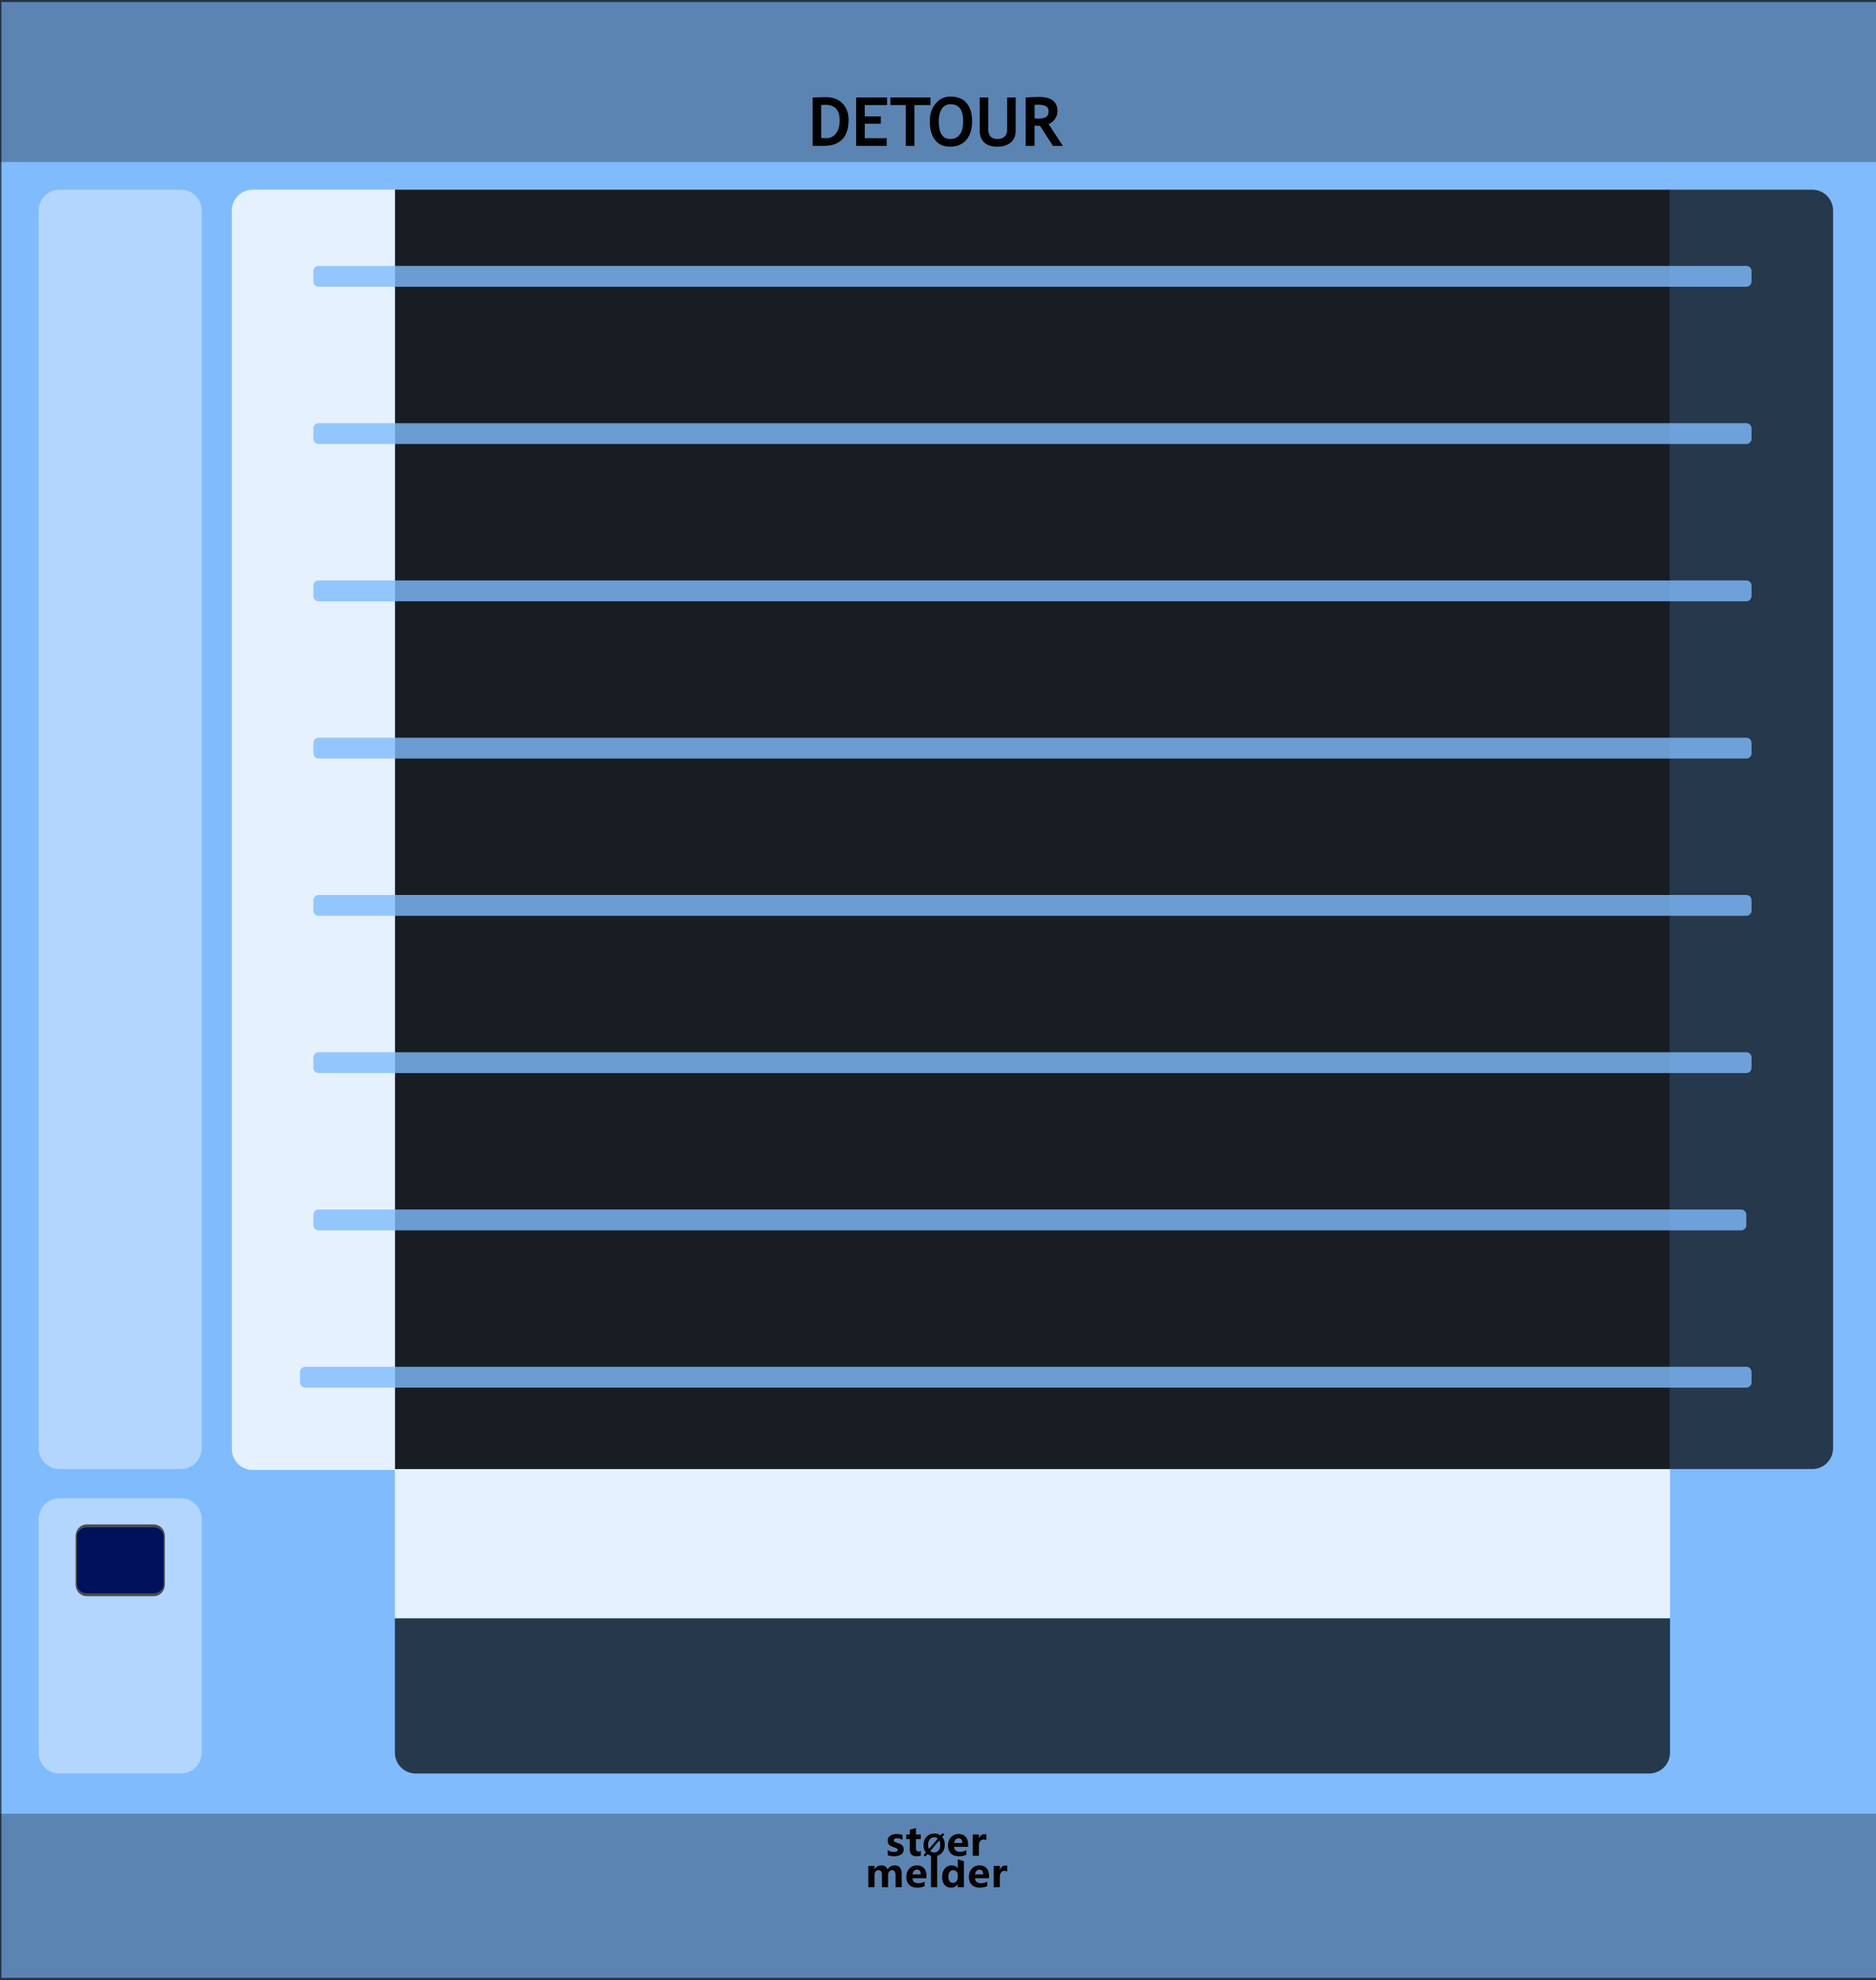
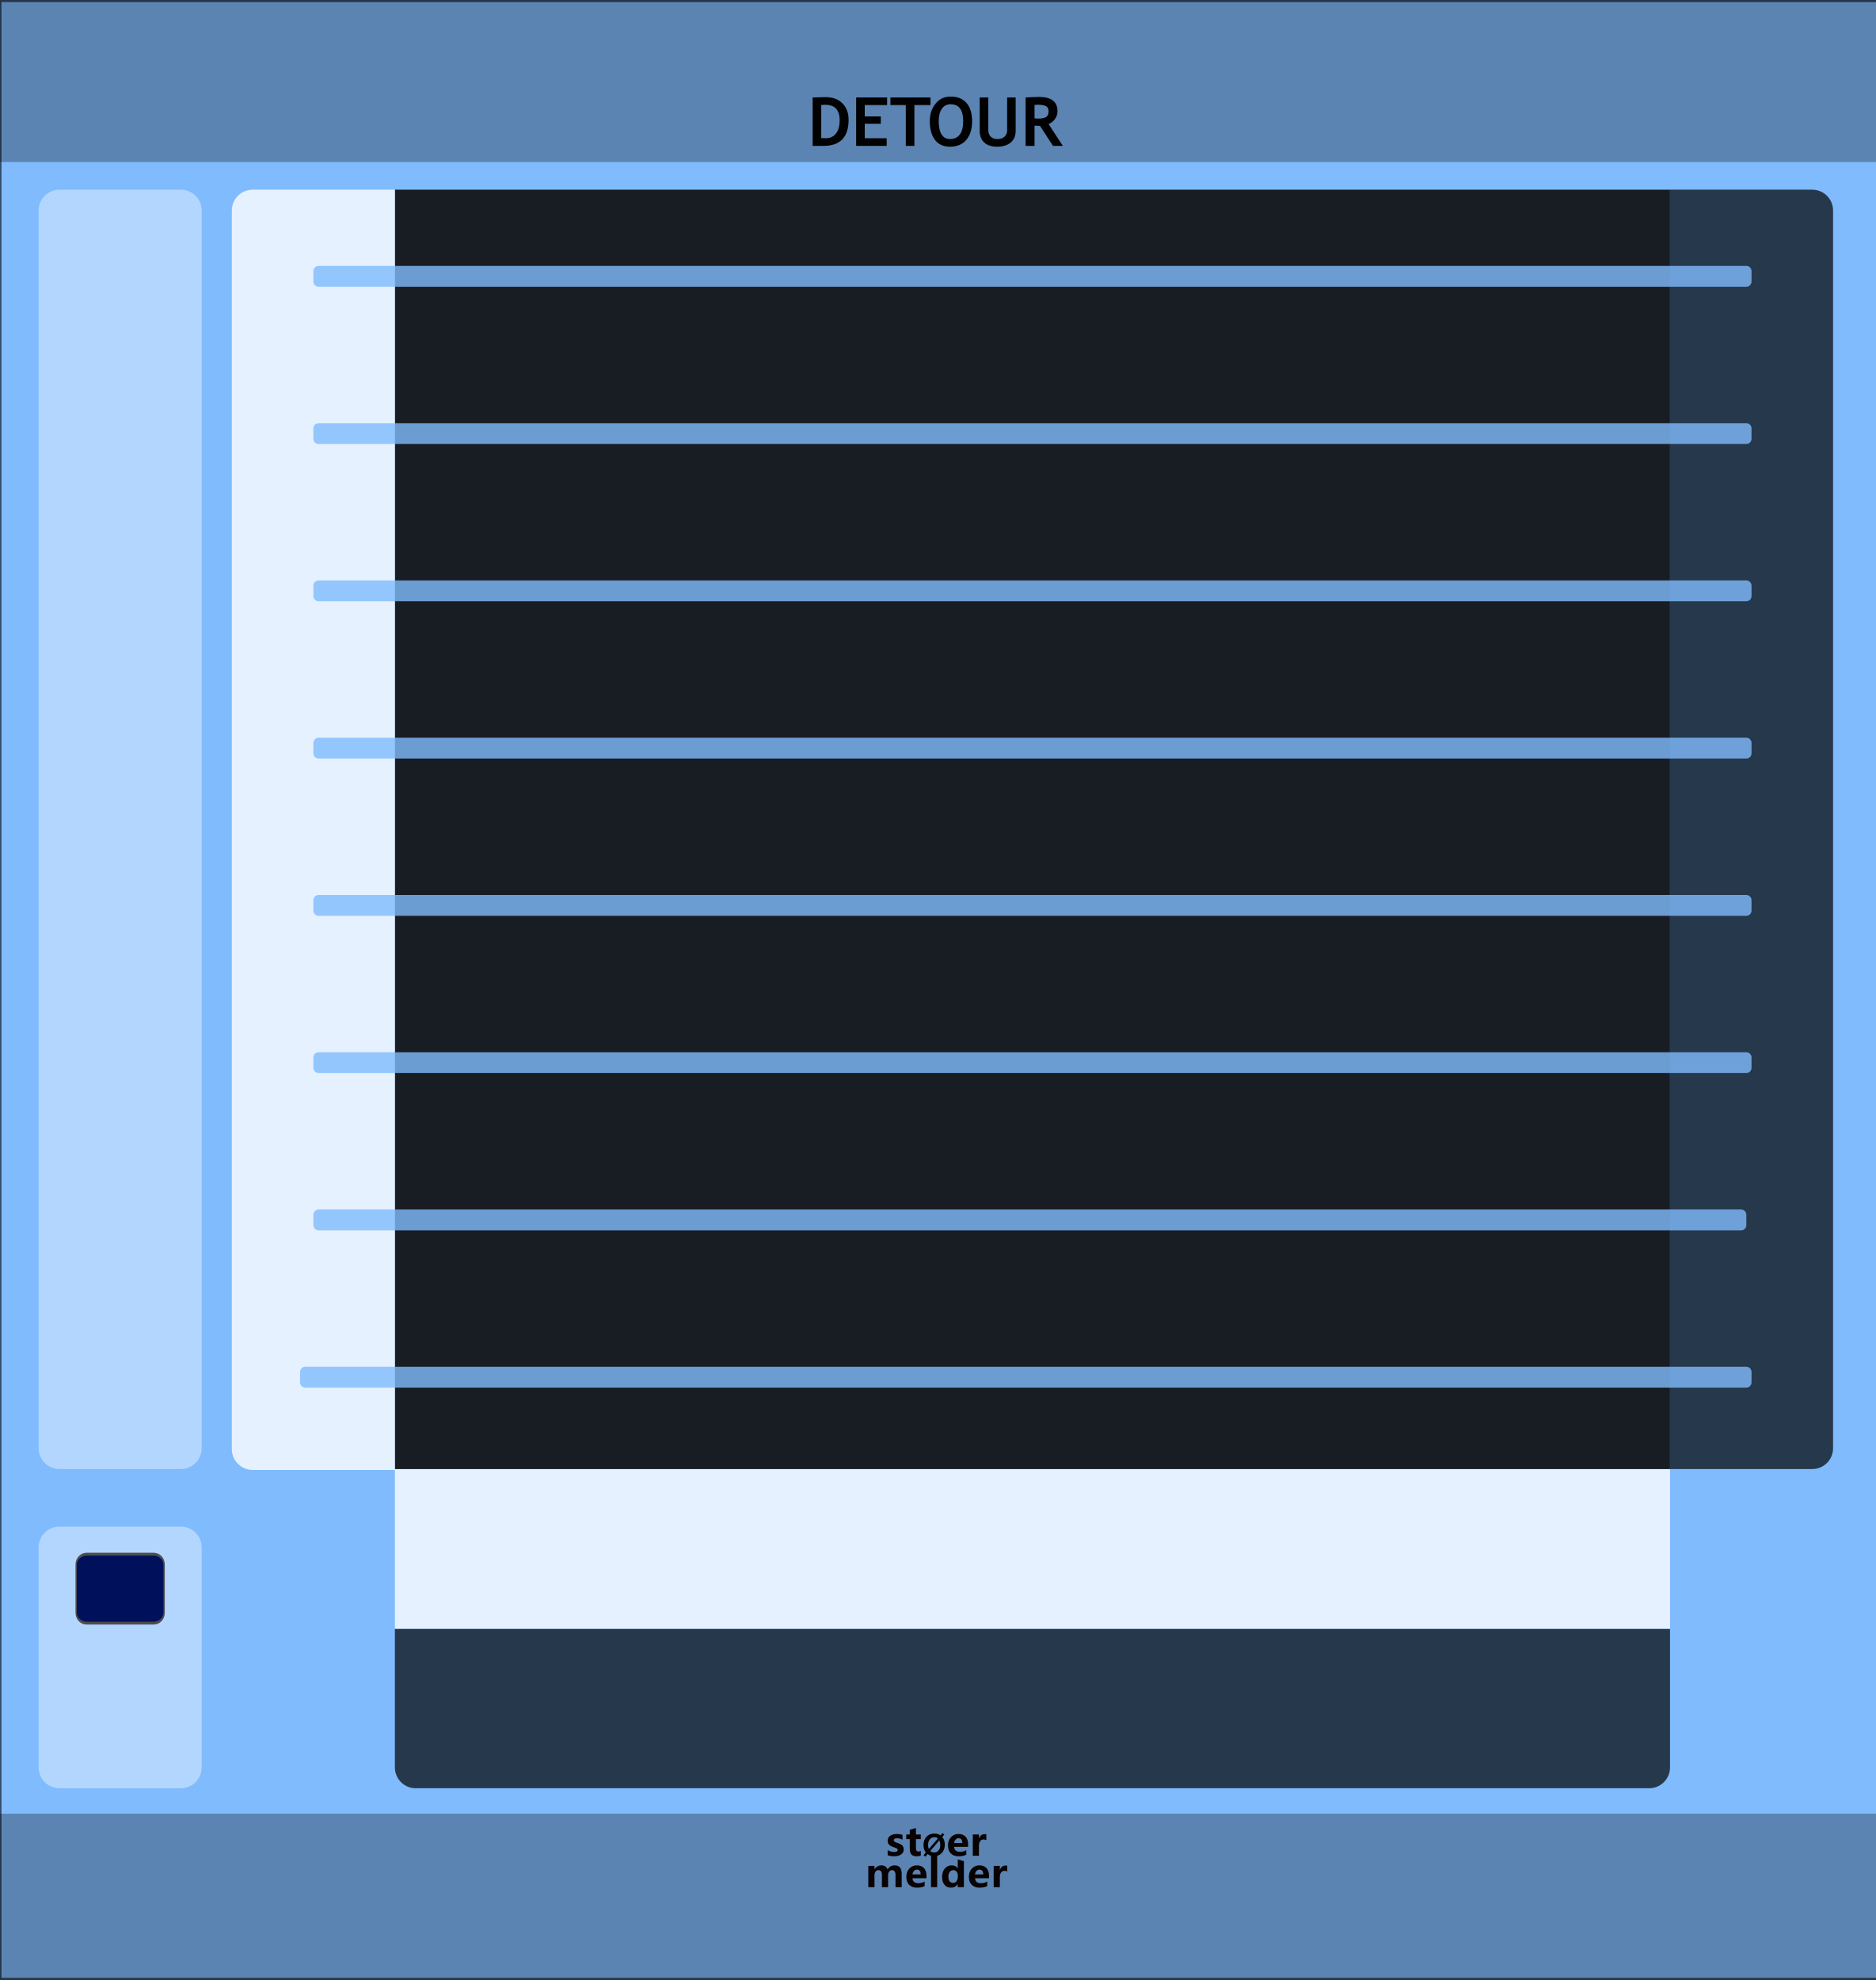
<svg xmlns="http://www.w3.org/2000/svg" width="100%" height="100%" viewBox="0 0 360 380" version="1.1" xml:space="preserve" style="fill-rule:evenodd;clip-rule:evenodd;stroke-linecap:round;stroke-linejoin:round;stroke-miterlimit:1.5;">
  <g id="panel" transform="matrix(0.834722,0,0,1.04324,-691.337,250.623)">
    <g transform="matrix(8.08652,0,0,0.958552,828.225,-240.235)">
      <rect x="0" y="0" width="60" height="380" style="fill:rgb(128,187,254);" />
    </g>
    <g transform="matrix(1.198,0,0,0.958552,1006.9,-213.396)">
      <g transform="matrix(13,0,0,13,5.88745,0)">
        <path d="M0.232,0L0.073,0L0.073,-0.715C0.174,-0.718 0.238,-0.72 0.264,-0.72C0.368,-0.72 0.451,-0.69 0.512,-0.629C0.573,-0.568 0.604,-0.487 0.604,-0.386C0.604,-0.129 0.48,0 0.232,0ZM0.2,-0.604L0.2,-0.116C0.221,-0.114 0.243,-0.113 0.267,-0.113C0.331,-0.113 0.381,-0.136 0.417,-0.183C0.454,-0.229 0.472,-0.294 0.472,-0.378C0.472,-0.531 0.401,-0.607 0.258,-0.607C0.245,-0.607 0.225,-0.606 0.2,-0.604Z" style="fill-rule:nonzero;" />
      </g>
      <g transform="matrix(13,0,0,13,14.241,0)">
        <path d="M0.2,-0.603L0.2,-0.435L0.437,-0.435L0.437,-0.327L0.2,-0.327L0.2,-0.113L0.524,-0.113L0.524,0L0.073,0L0.073,-0.715L0.53,-0.715L0.53,-0.603L0.2,-0.603Z" style="fill-rule:nonzero;" />
      </g>
      <g transform="matrix(13,0,0,13,21.636,0)">
        <path d="M0.364,-0.603L0.364,0L0.237,0L0.237,-0.603L0.01,-0.603L0.01,-0.715L0.602,-0.715L0.602,-0.603L0.364,-0.603Z" style="fill-rule:nonzero;" />
      </g>
      <g transform="matrix(13,0,0,13,28.8152,0)">
        <path d="M0.039,-0.364C0.039,-0.466 0.067,-0.552 0.123,-0.622C0.179,-0.693 0.253,-0.728 0.347,-0.728C0.45,-0.728 0.528,-0.696 0.583,-0.632C0.637,-0.569 0.664,-0.479 0.664,-0.364C0.664,-0.249 0.636,-0.157 0.579,-0.089C0.522,-0.022 0.441,0.012 0.337,0.012C0.241,0.012 0.167,-0.021 0.116,-0.088C0.065,-0.155 0.039,-0.247 0.039,-0.364ZM0.171,-0.364C0.171,-0.28 0.185,-0.215 0.213,-0.169C0.242,-0.124 0.283,-0.101 0.337,-0.101C0.4,-0.101 0.449,-0.123 0.482,-0.168C0.516,-0.213 0.532,-0.278 0.532,-0.364C0.532,-0.531 0.47,-0.615 0.347,-0.615C0.29,-0.615 0.247,-0.593 0.216,-0.547C0.186,-0.502 0.171,-0.441 0.171,-0.364Z" style="fill-rule:nonzero;" />
      </g>
      <g transform="matrix(13,0,0,13,37.9558,0)">
        <path d="M0.073,-0.715L0.2,-0.715L0.2,-0.23C0.2,-0.192 0.212,-0.161 0.235,-0.137C0.259,-0.113 0.291,-0.101 0.332,-0.101C0.378,-0.101 0.414,-0.112 0.439,-0.136C0.465,-0.16 0.478,-0.192 0.478,-0.233L0.478,-0.715L0.604,-0.715L0.604,-0.223C0.604,-0.15 0.58,-0.092 0.531,-0.05C0.481,-0.009 0.415,0.012 0.333,0.012C0.25,0.012 0.186,-0.008 0.141,-0.049C0.096,-0.09 0.073,-0.148 0.073,-0.224L0.073,-0.715Z" style="fill-rule:nonzero;" />
      </g>
      <g transform="matrix(13,0,0,13,46.7664,0)">
        <path d="M0.477,0L0.286,-0.295C0.266,-0.296 0.24,-0.297 0.205,-0.299L0.205,0L0.073,0L0.073,-0.715C0.08,-0.715 0.108,-0.717 0.156,-0.719C0.204,-0.721 0.242,-0.723 0.271,-0.723C0.453,-0.723 0.544,-0.652 0.544,-0.512C0.544,-0.469 0.531,-0.431 0.506,-0.396C0.481,-0.361 0.45,-0.337 0.412,-0.322L0.623,0L0.477,0ZM0.205,-0.605L0.205,-0.406C0.229,-0.404 0.246,-0.403 0.259,-0.403C0.312,-0.403 0.351,-0.411 0.375,-0.426C0.4,-0.441 0.412,-0.47 0.412,-0.513C0.412,-0.548 0.399,-0.573 0.373,-0.587C0.346,-0.601 0.305,-0.608 0.248,-0.608C0.234,-0.608 0.22,-0.607 0.205,-0.605Z" style="fill-rule:nonzero;" />
      </g>
    </g>
    <g transform="matrix(0.840359,0,0,0.840359,211.831,16.2108)">
      <g transform="matrix(1.198,0,0,0.958552,893.633,-224.914)">
        <g transform="matrix(9,0,0,9,64.0056,347.267)">
          <path d="M0.919,0L0.762,0L0.762,-0.308C0.762,-0.391 0.732,-0.432 0.671,-0.432C0.643,-0.432 0.62,-0.42 0.602,-0.395C0.583,-0.369 0.574,-0.339 0.574,-0.303L0.574,0L0.417,0L0.417,-0.312C0.417,-0.392 0.387,-0.432 0.327,-0.432C0.298,-0.432 0.274,-0.42 0.256,-0.396C0.238,-0.372 0.229,-0.341 0.229,-0.301L0.229,0L0.072,0L0.072,-0.54L0.229,-0.54L0.229,-0.456L0.231,-0.456C0.25,-0.486 0.275,-0.51 0.307,-0.528C0.338,-0.545 0.371,-0.553 0.405,-0.553C0.481,-0.553 0.533,-0.519 0.561,-0.451C0.603,-0.519 0.663,-0.553 0.743,-0.553C0.86,-0.553 0.919,-0.481 0.919,-0.335L0.919,0Z" style="fill:rgb(10,1,1);fill-rule:nonzero;" />
        </g>
        <g transform="matrix(9,0,0,9,72.978,347.267)">
          <path d="M0.551,-0.226L0.196,-0.226C0.201,-0.142 0.252,-0.1 0.347,-0.1C0.407,-0.1 0.459,-0.115 0.505,-0.144L0.505,-0.028C0.456,-0.001 0.391,0.013 0.312,0.013C0.226,0.013 0.159,-0.011 0.111,-0.06C0.063,-0.108 0.04,-0.176 0.04,-0.262C0.04,-0.348 0.065,-0.419 0.116,-0.472C0.167,-0.526 0.23,-0.553 0.307,-0.553C0.384,-0.553 0.443,-0.53 0.487,-0.484C0.53,-0.437 0.551,-0.374 0.551,-0.292L0.551,-0.226ZM0.404,-0.324C0.404,-0.405 0.372,-0.445 0.306,-0.445C0.279,-0.445 0.255,-0.434 0.234,-0.412C0.214,-0.39 0.201,-0.361 0.195,-0.324L0.404,-0.324Z" style="fill:rgb(10,1,1);fill-rule:nonzero;" />
        </g>
        <g transform="matrix(9,0,0,9,78.3513,347.267)">
          <rect x="0.069" y="-0.799" width="0.157" height="0.799" style="fill:rgb(10,1,1);fill-rule:nonzero;" />
        </g>
        <g transform="matrix(9,0,0,9,81.1494,347.267)">
          <path d="M0.593,0L0.436,0L0.436,-0.076L0.433,-0.076C0.395,-0.017 0.339,0.013 0.264,0.013C0.195,0.013 0.141,-0.011 0.1,-0.06C0.06,-0.108 0.04,-0.174 0.04,-0.258C0.04,-0.346 0.062,-0.418 0.108,-0.472C0.153,-0.526 0.212,-0.553 0.286,-0.553C0.356,-0.553 0.405,-0.528 0.433,-0.477L0.436,-0.477L0.438,-0.707L0.593,-0.658L0.593,0ZM0.438,-0.306C0.438,-0.342 0.427,-0.372 0.405,-0.396C0.383,-0.42 0.356,-0.432 0.323,-0.432C0.284,-0.432 0.254,-0.417 0.232,-0.386C0.21,-0.356 0.199,-0.315 0.199,-0.263C0.199,-0.213 0.21,-0.175 0.231,-0.148C0.252,-0.121 0.281,-0.108 0.318,-0.108C0.353,-0.108 0.382,-0.122 0.404,-0.15C0.427,-0.179 0.438,-0.215 0.438,-0.261L0.438,-0.306Z" style="fill:rgb(10,1,1);fill-rule:nonzero;" />
        </g>
        <g transform="matrix(9,0,0,9,87.2654,347.267)">
          <path d="M0.551,-0.226L0.196,-0.226C0.201,-0.142 0.252,-0.1 0.347,-0.1C0.407,-0.1 0.459,-0.115 0.505,-0.144L0.505,-0.028C0.456,-0.001 0.391,0.013 0.312,0.013C0.226,0.013 0.159,-0.011 0.111,-0.06C0.063,-0.108 0.04,-0.176 0.04,-0.262C0.04,-0.348 0.065,-0.419 0.116,-0.472C0.167,-0.526 0.23,-0.553 0.307,-0.553C0.384,-0.553 0.443,-0.53 0.487,-0.484C0.53,-0.437 0.551,-0.374 0.551,-0.292L0.551,-0.226ZM0.404,-0.324C0.404,-0.405 0.372,-0.445 0.306,-0.445C0.279,-0.445 0.255,-0.434 0.234,-0.412C0.214,-0.39 0.201,-0.361 0.195,-0.324L0.404,-0.324Z" style="fill:rgb(10,1,1);fill-rule:nonzero;" />
        </g>
        <g transform="matrix(9,0,0,9,92.6386,347.267)">
          <path d="M0.416,-0.397C0.397,-0.408 0.374,-0.414 0.346,-0.414C0.31,-0.414 0.282,-0.4 0.261,-0.373C0.24,-0.345 0.229,-0.308 0.229,-0.26L0.229,0L0.072,0L0.072,-0.54L0.229,-0.54L0.229,-0.438L0.231,-0.438C0.257,-0.512 0.305,-0.549 0.374,-0.549C0.392,-0.549 0.406,-0.547 0.416,-0.543L0.416,-0.397Z" style="fill:rgb(10,1,1);fill-rule:nonzero;" />
        </g>
      </g>
      <g transform="matrix(1.198,0,0,0.958552,893.495,-231.786)">
        <g transform="matrix(9,0,0,9,68.6657,347.267)">
          <path d="M0.058,-0.145C0.112,-0.112 0.165,-0.096 0.216,-0.096C0.281,-0.096 0.314,-0.113 0.314,-0.148C0.314,-0.173 0.287,-0.193 0.233,-0.21C0.166,-0.231 0.12,-0.254 0.095,-0.28C0.07,-0.305 0.058,-0.34 0.058,-0.383C0.058,-0.436 0.079,-0.478 0.122,-0.508C0.165,-0.538 0.221,-0.553 0.291,-0.553C0.34,-0.553 0.388,-0.546 0.434,-0.531L0.434,-0.407C0.392,-0.432 0.346,-0.444 0.295,-0.444C0.27,-0.444 0.25,-0.44 0.235,-0.431C0.22,-0.422 0.212,-0.41 0.212,-0.396C0.212,-0.371 0.235,-0.351 0.28,-0.335C0.329,-0.319 0.366,-0.304 0.39,-0.291C0.415,-0.278 0.434,-0.26 0.447,-0.238C0.459,-0.216 0.466,-0.191 0.466,-0.163C0.466,-0.107 0.444,-0.064 0.399,-0.033C0.354,-0.002 0.295,0.013 0.22,0.013C0.162,0.013 0.107,0.004 0.058,-0.015L0.058,-0.145Z" style="fill:rgb(10,1,1);fill-rule:nonzero;" />
        </g>
        <g transform="matrix(9,0,0,9,73.2436,347.267)">
          <path d="M0.39,-0.006C0.366,0.007 0.33,0.013 0.282,0.013C0.167,0.013 0.11,-0.047 0.11,-0.167L0.11,-0.422L0.021,-0.422L0.021,-0.54L0.11,-0.54L0.11,-0.659L0.267,-0.704L0.267,-0.54L0.39,-0.54L0.39,-0.422L0.267,-0.422L0.267,-0.195C0.267,-0.137 0.289,-0.108 0.335,-0.108C0.353,-0.108 0.371,-0.114 0.39,-0.124L0.39,-0.006Z" style="fill:rgb(10,1,1);fill-rule:nonzero;" />
        </g>
        <g transform="matrix(6.6,0,0,6.6,77.1051,347.267)">
          <path d="M0.106,0.032L0.043,-0.021L0.122,-0.115C0.067,-0.183 0.04,-0.268 0.04,-0.368C0.04,-0.487 0.075,-0.584 0.144,-0.658C0.213,-0.732 0.305,-0.769 0.418,-0.769C0.5,-0.769 0.571,-0.748 0.63,-0.706L0.698,-0.785L0.761,-0.733L0.689,-0.65C0.748,-0.581 0.778,-0.493 0.778,-0.384C0.778,-0.266 0.743,-0.17 0.674,-0.097C0.605,-0.023 0.516,0.013 0.406,0.013C0.32,0.013 0.246,-0.011 0.182,-0.059L0.106,0.032ZM0.54,-0.6C0.506,-0.628 0.463,-0.642 0.413,-0.642C0.349,-0.642 0.297,-0.617 0.258,-0.569C0.218,-0.52 0.199,-0.455 0.199,-0.375C0.199,-0.319 0.208,-0.273 0.227,-0.234L0.54,-0.6ZM0.275,-0.165C0.311,-0.131 0.356,-0.114 0.409,-0.114C0.473,-0.114 0.524,-0.137 0.563,-0.184C0.601,-0.231 0.62,-0.294 0.62,-0.374C0.62,-0.435 0.61,-0.488 0.588,-0.533L0.275,-0.165Z" style="fill-rule:nonzero;" />
        </g>
        <g transform="matrix(9,0,0,9,82.6053,347.267)">
          <path d="M0.551,-0.226L0.196,-0.226C0.201,-0.142 0.252,-0.1 0.347,-0.1C0.407,-0.1 0.459,-0.115 0.505,-0.144L0.505,-0.028C0.456,-0.001 0.391,0.013 0.312,0.013C0.226,0.013 0.159,-0.011 0.111,-0.06C0.063,-0.108 0.04,-0.176 0.04,-0.262C0.04,-0.348 0.065,-0.419 0.116,-0.472C0.167,-0.526 0.23,-0.553 0.307,-0.553C0.384,-0.553 0.443,-0.53 0.487,-0.484C0.53,-0.437 0.551,-0.374 0.551,-0.292L0.551,-0.226ZM0.404,-0.324C0.404,-0.405 0.372,-0.445 0.306,-0.445C0.279,-0.445 0.255,-0.434 0.234,-0.412C0.214,-0.39 0.201,-0.361 0.195,-0.324L0.404,-0.324Z" style="fill:rgb(10,1,1);fill-rule:nonzero;" />
        </g>
        <g transform="matrix(9,0,0,9,87.9786,347.267)">
          <path d="M0.416,-0.397C0.397,-0.408 0.374,-0.414 0.346,-0.414C0.31,-0.414 0.282,-0.4 0.261,-0.373C0.24,-0.345 0.229,-0.308 0.229,-0.26L0.229,0L0.072,0L0.072,-0.54L0.229,-0.54L0.229,-0.438L0.231,-0.438C0.257,-0.512 0.305,-0.549 0.374,-0.549C0.392,-0.549 0.406,-0.547 0.416,-0.543L0.416,-0.397Z" style="fill:rgb(10,1,1);fill-rule:nonzero;" />
        </g>
      </g>
    </g>
    <g transform="matrix(2.86922,0,0,1.81823,914.399,-538.329)">
      <rect x="-30.034" y="347.456" width="169.102" height="16.91" style="fill:rgb(4,4,4);fill-opacity:0.3;" />
    </g>
    <g transform="matrix(2.86922,0,0,1.76292,914.399,-852.772)">
      <rect x="-30.034" y="347.456" width="169.102" height="16.91" style="fill:rgb(4,4,4);fill-opacity:0.3;" />
    </g>
    <g transform="matrix(21.6634,0,0,25.5659,18.2833,-292.473)">
      <rect x="37.388" y="2.043" width="22.397" height="14.247" style="fill:none;stroke:black;stroke-opacity:0.6;stroke-width:0.03px;" />
    </g>
    <g transform="matrix(0.551125,0,0,8.78869,1209.43,-705.628)">
      <path d="M73.138,57.36C73.138,57.119 69.241,56.924 64.443,56.924L5.107,56.924L5.107,83.704L64.443,83.704C69.241,83.704 73.138,83.509 73.138,83.268L73.138,57.36Z" style="fill-opacity:0.7;" />
    </g>
-     <g transform="matrix(4.31003,0,0,1.02551,897.019,-28.3555)">
+     <g transform="matrix(4.31003,0,0,1.09806,897.019,-32.4857)">
      <rect x="5.107" y="56.924" width="68.031" height="26.78" style="fill:white;fill-opacity:0.8;" />
    </g>
-     <g transform="matrix(4.31003,0,0,1.06589,897.019,-3.19064)">
-       <path d="M73.138,56.924L5.107,56.924L5.107,80.107C5.107,82.092 5.605,83.704 6.219,83.704L72.026,83.704C72.639,83.704 73.138,82.092 73.138,80.107L73.138,56.924Z" style="fill-opacity:0.7;" />
+     <g transform="matrix(4.31003,0,0,1.09458,897.019,-2.88098)">
+       <path d="M73.138,56.924L5.107,56.924L5.107,80.201C5.107,82.134 5.605,83.704 6.219,83.704L72.026,83.704C72.639,83.704 73.138,82.134 73.138,80.201L73.138,56.924Z" style="fill-opacity:0.7;" />
    </g>
    <g transform="matrix(0.551125,0,0,8.78869,834.293,-705.628)">
      <path d="M73.138,57.36C73.138,57.119 69.241,56.924 64.443,56.924L13.802,56.924C9.003,56.924 5.107,57.119 5.107,57.36L5.107,83.268C5.107,83.509 9.003,83.704 13.802,83.704L64.443,83.704C69.241,83.704 73.138,83.509 73.138,83.268L73.138,57.36Z" style="fill:white;fill-opacity:0.4;" />
    </g>
-     <g transform="matrix(0.551125,0,0,1.89102,834.293,-72.2573)">
-       <path d="M73.138,58.951C73.138,57.832 69.241,56.924 64.443,56.924L13.802,56.924C9.003,56.924 5.107,57.832 5.107,58.951L5.107,81.676C5.107,82.795 9.003,83.704 13.802,83.704L64.443,83.704C69.241,83.704 73.138,82.795 73.138,81.676L73.138,58.951Z" style="fill:white;fill-opacity:0.4;" />
+     <g transform="matrix(0.551125,0,0,1.79756,834.293,-61.7228)">
+       <path d="M73.138,59.057C73.138,57.879 69.241,56.924 64.443,56.924L13.802,56.924C9.003,56.924 5.107,57.879 5.107,59.057L5.107,81.571C5.107,82.748 9.003,83.704 13.802,83.704L64.443,83.704C69.241,83.704 73.138,82.748 73.138,81.571L73.138,59.057Z" style="fill:white;fill-opacity:0.4;" />
    </g>
    <g transform="matrix(4.31003,0,0,8.78869,897.019,-705.628)">
      <rect x="5.107" y="56.924" width="68.031" height="26.78" style="fill:rgb(13,13,13);fill-opacity:0.9;" />
    </g>
    <g transform="matrix(0.551125,0,0,8.79472,878.722,-705.972)">
      <path d="M73.138,56.924L13.802,56.924C9.003,56.924 5.107,57.119 5.107,57.36L5.107,83.268C5.107,83.509 9.003,83.704 13.802,83.704L73.138,83.704L73.138,56.924Z" style="fill:white;fill-opacity:0.8;" />
    </g>
    <g transform="matrix(1.0256e-16,-1.34016,1.26833,6.214e-17,817.036,-156.656)">
      <path d="M25.865,66.58C25.865,66.058 25.544,65.635 25.149,65.635L23.719,65.635C23.324,65.635 23.004,66.058 23.004,66.58L23.004,325.433C23.004,325.954 23.324,326.377 23.719,326.377L25.149,326.377C25.544,326.377 25.865,325.954 25.865,325.433L25.865,66.58Z" style="fill:rgb(128,187,254);fill-opacity:0.8;" />
    </g>
    <g transform="matrix(1.0256e-16,-1.34016,1.26833,6.214e-17,817.036,-127.724)">
      <path d="M25.865,66.58C25.865,66.058 25.544,65.635 25.149,65.635L23.719,65.635C23.324,65.635 23.004,66.058 23.004,66.58L23.004,325.433C23.004,325.954 23.324,326.377 23.719,326.377L25.149,326.377C25.544,326.377 25.865,325.954 25.865,325.433L25.865,66.58Z" style="fill:rgb(128,187,254);fill-opacity:0.8;" />
    </g>
    <g transform="matrix(1.0256e-16,-1.34016,1.26833,6.214e-17,817.036,-98.7925)">
      <path d="M25.865,66.58C25.865,66.058 25.544,65.635 25.149,65.635L23.719,65.635C23.324,65.635 23.004,66.058 23.004,66.58L23.004,325.433C23.004,325.954 23.324,326.377 23.719,326.377L25.149,326.377C25.544,326.377 25.865,325.954 25.865,325.433L25.865,66.58Z" style="fill:rgb(128,187,254);fill-opacity:0.8;" />
    </g>
    <g transform="matrix(1.0256e-16,-1.34016,1.26833,6.214e-17,817.036,-69.8608)">
      <path d="M25.865,66.58C25.865,66.058 25.544,65.635 25.149,65.635L23.719,65.635C23.324,65.635 23.004,66.058 23.004,66.58L23.004,325.433C23.004,325.954 23.324,326.377 23.719,326.377L25.149,326.377C25.544,326.377 25.865,325.954 25.865,325.433L25.865,66.58Z" style="fill:rgb(128,187,254);fill-opacity:0.8;" />
    </g>
    <g transform="matrix(1.0256e-16,-1.34016,1.26833,6.214e-17,817.036,-40.9291)">
      <path d="M25.865,66.58C25.865,66.058 25.544,65.635 25.149,65.635L23.719,65.635C23.324,65.635 23.004,66.058 23.004,66.58L23.004,325.433C23.004,325.954 23.324,326.377 23.719,326.377L25.149,326.377C25.544,326.377 25.865,325.954 25.865,325.433L25.865,66.58Z" style="fill:rgb(128,187,254);fill-opacity:0.8;" />
    </g>
    <g transform="matrix(1.0256e-16,-1.34016,1.26833,6.214e-17,817.036,-11.9974)">
      <path d="M25.865,66.58C25.865,66.058 25.544,65.635 25.149,65.635L23.719,65.635C23.324,65.635 23.004,66.058 23.004,66.58L23.004,325.433C23.004,325.954 23.324,326.377 23.719,326.377L25.149,326.377C25.544,326.377 25.865,325.954 25.865,325.433L25.865,66.58Z" style="fill:rgb(128,187,254);fill-opacity:0.8;" />
    </g>
    <g transform="matrix(1.0256e-16,-1.34016,1.26374,6.19149e-17,817.338,16.9343)">
      <path d="M25.865,66.583C25.865,66.06 25.544,65.635 25.149,65.635L23.719,65.635C23.324,65.635 23.004,66.06 23.004,66.583L23.004,325.429C23.004,325.952 23.324,326.377 23.719,326.377L25.149,326.377C25.544,326.377 25.865,325.952 25.865,325.429L25.865,66.583Z" style="fill:rgb(128,187,254);fill-opacity:0.8;" />
    </g>
    <g transform="matrix(1.0256e-16,-1.34016,1.28009,6.27159e-17,813.199,45.866)">
      <path d="M25.865,66.571C25.865,66.055 25.544,65.635 25.149,65.635L23.719,65.635C23.324,65.635 23.004,66.055 23.004,66.571L23.004,325.441C23.004,325.958 23.324,326.377 23.719,326.377L25.149,326.377C25.544,326.377 25.865,325.958 25.865,325.441L25.865,66.571Z" style="fill:rgb(128,187,254);fill-opacity:0.8;" />
    </g>
-     <g transform="matrix(0.799203,0,0,1.34672,835.51,-236.717)">
+     <g transform="matrix(0.799203,0,0,1.34672,835.491,-231.503)">
      <path d="M38.128,207.245C38.128,206.459 36.784,205.822 35.13,205.822L15.829,205.822C14.175,205.822 12.831,206.459 12.831,207.245L12.831,213.815C12.831,214.601 14.175,215.238 15.829,215.238L35.13,215.238C36.784,215.238 38.128,214.601 38.128,213.815L38.128,207.245Z" style="fill:rgb(0,16,90);stroke:rgb(77,77,77);stroke-width:0.39px;stroke-linecap:square;" />
    </g>
  </g>
</svg>
